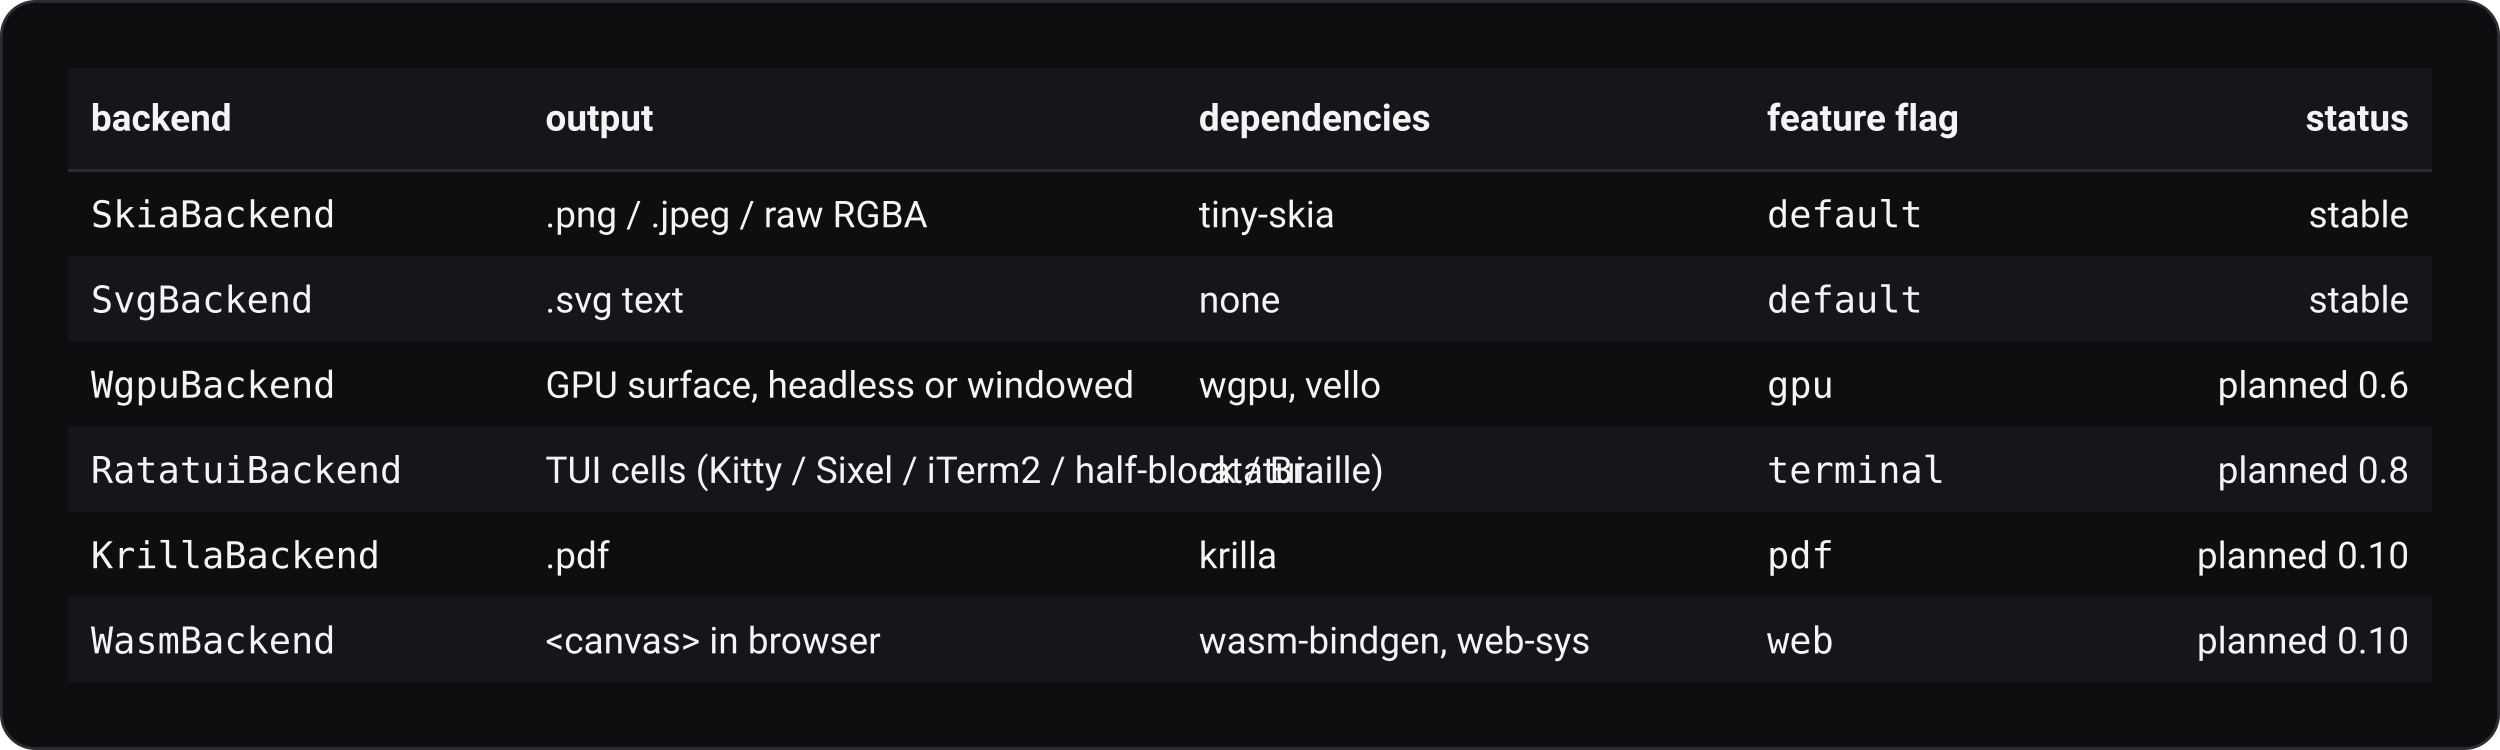
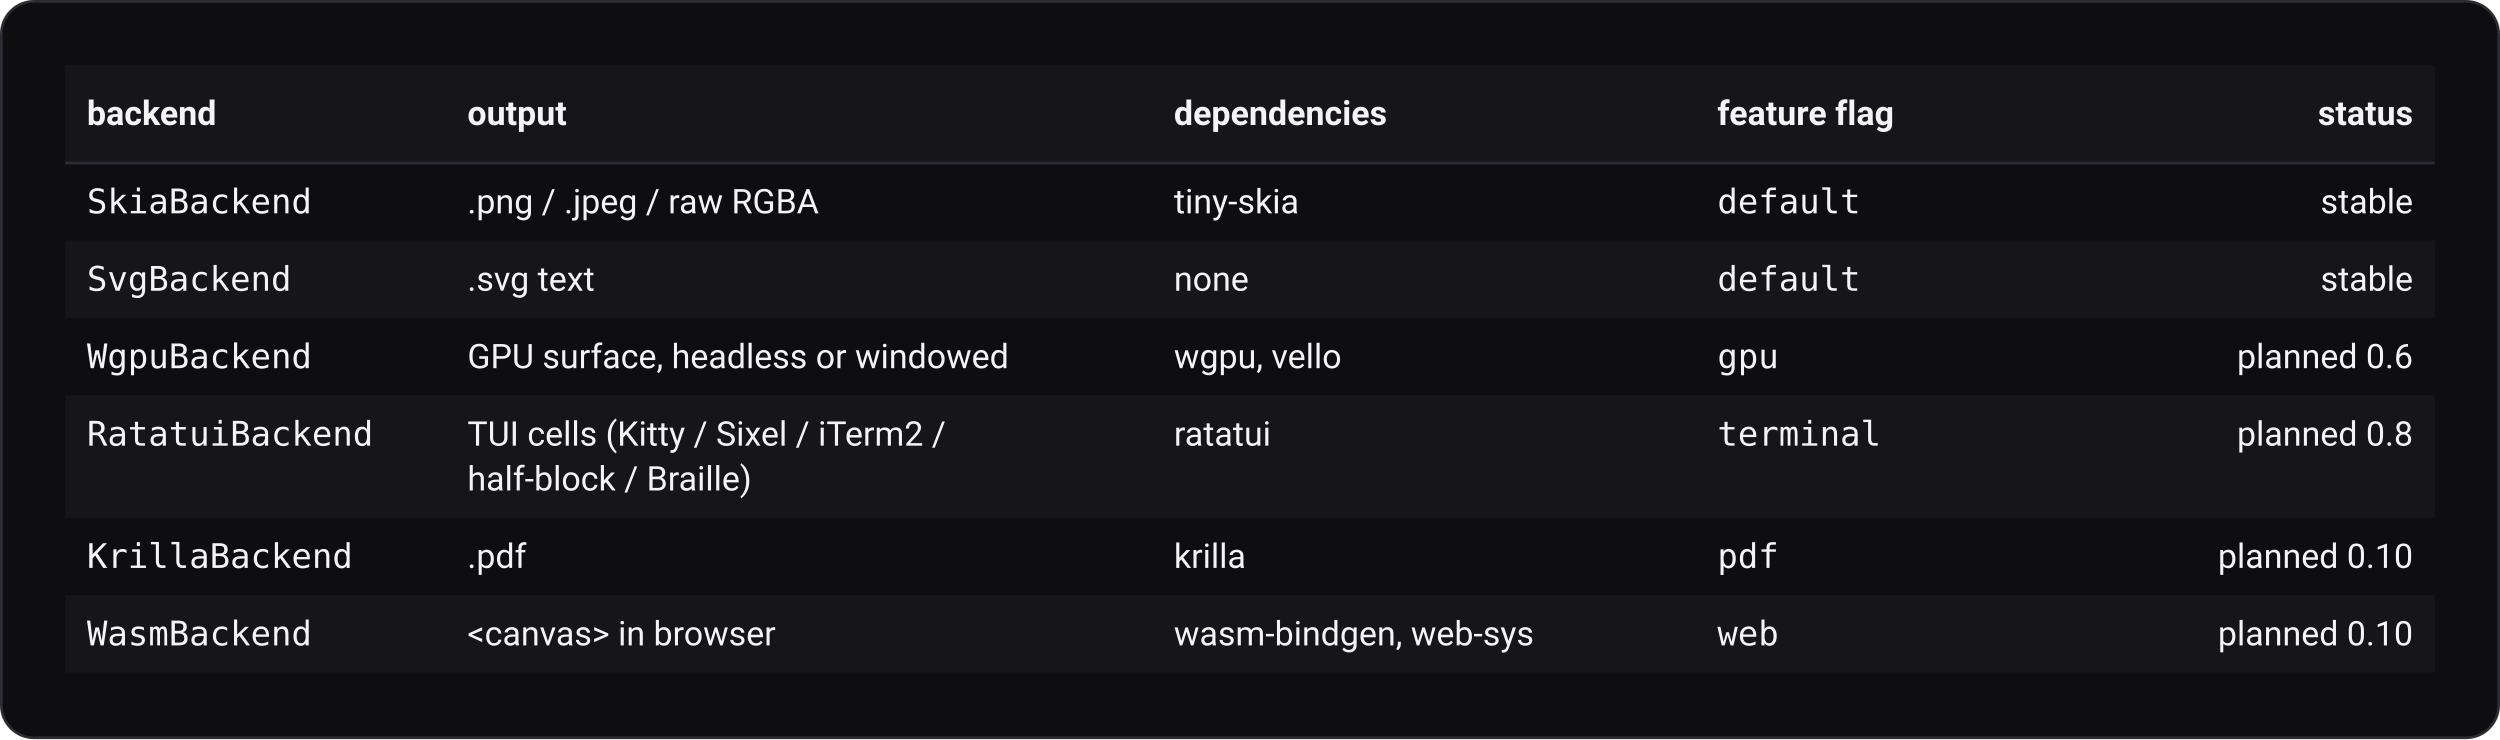
- <svg xmlns="http://www.w3.org/2000/svg" height="auto" aria-label="starsight rendering backends" viewBox="0 0 880 264">
-   <rect width="879" height="263" x=".5" y=".5" fill="#0e0e10" stroke="#2c2c33" rx="12" />
-   <path fill="#16161a" d="M24 24h832v36H24z" />
-   <text x="32" y="46" fill="#f4f4f6" font-family="-apple-system, BlinkMacSystemFont, &quot;Segoe UI&quot;, Roboto, Helvetica, Arial, sans-serif" font-size="13" font-weight="700">backend</text>
-   <text x="192" y="46" fill="#f4f4f6" font-family="-apple-system, BlinkMacSystemFont, &quot;Segoe UI&quot;, Roboto, Helvetica, Arial, sans-serif" font-size="13" font-weight="700">output</text>
-   <text x="422" y="46" fill="#f4f4f6" font-family="-apple-system, BlinkMacSystemFont, &quot;Segoe UI&quot;, Roboto, Helvetica, Arial, sans-serif" font-size="13" font-weight="700">dependencies</text>
-   <text x="622" y="46" fill="#f4f4f6" font-family="-apple-system, BlinkMacSystemFont, &quot;Segoe UI&quot;, Roboto, Helvetica, Arial, sans-serif" font-size="13" font-weight="700">feature flag</text>
-   <text x="848" y="46" fill="#f4f4f6" font-family="-apple-system, BlinkMacSystemFont, &quot;Segoe UI&quot;, Roboto, Helvetica, Arial, sans-serif" font-size="13" font-weight="700" text-anchor="end">status</text>
-   <path stroke="#2c2c33" d="M24 60h832" />
-   <text x="32" y="80" fill="#f4f4f6" font-family="ui-monospace, SFMono-Regular, Menlo, Consolas, monospace" font-size="13">SkiaBackend</text>
-   <text x="192" y="80" fill="#f4f4f6" font-family="-apple-system, BlinkMacSystemFont, &quot;Segoe UI&quot;, Roboto, Helvetica, Arial, sans-serif" font-size="13">.png / .jpeg / raw RGBA</text>
-   <text x="422" y="80" fill="#f4f4f6" font-family="-apple-system, BlinkMacSystemFont, &quot;Segoe UI&quot;, Roboto, Helvetica, Arial, sans-serif" font-size="13">tiny-skia</text>
-   <text x="622" y="80" fill="#f4f4f6" font-family="ui-monospace, SFMono-Regular, Menlo, Consolas, monospace" font-size="13">default</text>
-   <text x="848" y="80" fill="#f4f4f6" font-family="-apple-system, BlinkMacSystemFont, &quot;Segoe UI&quot;, Roboto, Helvetica, Arial, sans-serif" font-size="13" text-anchor="end">stable</text>
-   <path fill="#16161a" d="M24 90h832v30H24z" />
-   <text x="32" y="110" fill="#f4f4f6" font-family="ui-monospace, SFMono-Regular, Menlo, Consolas, monospace" font-size="13">SvgBackend</text>
-   <text x="192" y="110" fill="#f4f4f6" font-family="-apple-system, BlinkMacSystemFont, &quot;Segoe UI&quot;, Roboto, Helvetica, Arial, sans-serif" font-size="13">.svg text</text>
-   <text x="422" y="110" fill="#f4f4f6" font-family="-apple-system, BlinkMacSystemFont, &quot;Segoe UI&quot;, Roboto, Helvetica, Arial, sans-serif" font-size="13">none</text>
-   <text x="622" y="110" fill="#f4f4f6" font-family="ui-monospace, SFMono-Regular, Menlo, Consolas, monospace" font-size="13">default</text>
-   <text x="848" y="110" fill="#f4f4f6" font-family="-apple-system, BlinkMacSystemFont, &quot;Segoe UI&quot;, Roboto, Helvetica, Arial, sans-serif" font-size="13" text-anchor="end">stable</text>
-   <text x="32" y="140" fill="#f4f4f6" font-family="ui-monospace, SFMono-Regular, Menlo, Consolas, monospace" font-size="13">WgpuBackend</text>
-   <text x="192" y="140" fill="#f4f4f6" font-family="-apple-system, BlinkMacSystemFont, &quot;Segoe UI&quot;, Roboto, Helvetica, Arial, sans-serif" font-size="13">GPU surface, headless or windowed</text>
-   <text x="422" y="140" fill="#f4f4f6" font-family="-apple-system, BlinkMacSystemFont, &quot;Segoe UI&quot;, Roboto, Helvetica, Arial, sans-serif" font-size="13">wgpu, vello</text>
-   <text x="622" y="140" fill="#f4f4f6" font-family="ui-monospace, SFMono-Regular, Menlo, Consolas, monospace" font-size="13">gpu</text>
-   <text x="848" y="140" fill="#f4f4f6" font-family="-apple-system, BlinkMacSystemFont, &quot;Segoe UI&quot;, Roboto, Helvetica, Arial, sans-serif" font-size="13" text-anchor="end">planned 0.6</text>
-   <path fill="#16161a" d="M24 150h832v30H24z" />
-   <text x="32" y="170" fill="#f4f4f6" font-family="ui-monospace, SFMono-Regular, Menlo, Consolas, monospace" font-size="13">RatatuiBackend</text>
-   <text x="192" y="170" fill="#f4f4f6" font-family="-apple-system, BlinkMacSystemFont, &quot;Segoe UI&quot;, Roboto, Helvetica, Arial, sans-serif" font-size="13">TUI cells (Kitty / Sixel / iTerm2 / half-block / Braille)</text>
-   <text x="422" y="170" fill="#f4f4f6" font-family="-apple-system, BlinkMacSystemFont, &quot;Segoe UI&quot;, Roboto, Helvetica, Arial, sans-serif" font-size="13">ratatui</text>
-   <text x="622" y="170" fill="#f4f4f6" font-family="ui-monospace, SFMono-Regular, Menlo, Consolas, monospace" font-size="13">terminal</text>
-   <text x="848" y="170" fill="#f4f4f6" font-family="-apple-system, BlinkMacSystemFont, &quot;Segoe UI&quot;, Roboto, Helvetica, Arial, sans-serif" font-size="13" text-anchor="end">planned 0.8</text>
-   <text x="32" y="200" fill="#f4f4f6" font-family="ui-monospace, SFMono-Regular, Menlo, Consolas, monospace" font-size="13">KrillaBackend</text>
-   <text x="192" y="200" fill="#f4f4f6" font-family="-apple-system, BlinkMacSystemFont, &quot;Segoe UI&quot;, Roboto, Helvetica, Arial, sans-serif" font-size="13">.pdf</text>
-   <text x="422" y="200" fill="#f4f4f6" font-family="-apple-system, BlinkMacSystemFont, &quot;Segoe UI&quot;, Roboto, Helvetica, Arial, sans-serif" font-size="13">krilla</text>
-   <text x="622" y="200" fill="#f4f4f6" font-family="ui-monospace, SFMono-Regular, Menlo, Consolas, monospace" font-size="13">pdf</text>
-   <text x="848" y="200" fill="#f4f4f6" font-family="-apple-system, BlinkMacSystemFont, &quot;Segoe UI&quot;, Roboto, Helvetica, Arial, sans-serif" font-size="13" text-anchor="end">planned 0.10</text>
-   <path fill="#16161a" d="M24 210h832v30H24z" />
-   <text x="32" y="230" fill="#f4f4f6" font-family="ui-monospace, SFMono-Regular, Menlo, Consolas, monospace" font-size="13">WasmBackend</text>
-   <text x="192" y="230" fill="#f4f4f6" font-family="-apple-system, BlinkMacSystemFont, &quot;Segoe UI&quot;, Roboto, Helvetica, Arial, sans-serif" font-size="13">&lt;canvas&gt; in browser</text>
-   <text x="422" y="230" fill="#f4f4f6" font-family="-apple-system, BlinkMacSystemFont, &quot;Segoe UI&quot;, Roboto, Helvetica, Arial, sans-serif" font-size="13">wasm-bindgen, web-sys</text>
-   <text x="622" y="230" fill="#f4f4f6" font-family="ui-monospace, SFMono-Regular, Menlo, Consolas, monospace" font-size="13">web</text>
-   <text x="848" y="230" fill="#f4f4f6" font-family="-apple-system, BlinkMacSystemFont, &quot;Segoe UI&quot;, Roboto, Helvetica, Arial, sans-serif" font-size="13" text-anchor="end">planned 0.10</text>
+ <svg xmlns="http://www.w3.org/2000/svg" viewBox="0 0 920 272" width="100%" height="auto" role="img" aria-label="starsight rendering backends" preserveAspectRatio="xMidYMid meet">
+   <rect x="0.5" y="0.5" width="919" height="271" rx="12" fill="#0e0e10" stroke="#2c2c33" stroke-width="1" />
+   <rect x="24" y="24" width="872" height="36" fill="#16161a" />
+   <text x="32" y="46" font-family="-apple-system, BlinkMacSystemFont, &quot;Segoe UI&quot;, Roboto, Helvetica, Arial, sans-serif" font-weight="700" font-size="12.5" fill="#f4f4f6" text-anchor="start">backend</text>
+   <text x="172" y="46" font-family="-apple-system, BlinkMacSystemFont, &quot;Segoe UI&quot;, Roboto, Helvetica, Arial, sans-serif" font-weight="700" font-size="12.5" fill="#f4f4f6" text-anchor="start">output</text>
+   <text x="432" y="46" font-family="-apple-system, BlinkMacSystemFont, &quot;Segoe UI&quot;, Roboto, Helvetica, Arial, sans-serif" font-weight="700" font-size="12.5" fill="#f4f4f6" text-anchor="start">dependencies</text>
+   <text x="632" y="46" font-family="-apple-system, BlinkMacSystemFont, &quot;Segoe UI&quot;, Roboto, Helvetica, Arial, sans-serif" font-weight="700" font-size="12.5" fill="#f4f4f6" text-anchor="start">feature flag</text>
+   <text x="888" y="46" font-family="-apple-system, BlinkMacSystemFont, &quot;Segoe UI&quot;, Roboto, Helvetica, Arial, sans-serif" font-weight="700" font-size="12.5" fill="#f4f4f6" text-anchor="end">status</text>
+   <line x1="24" y1="60" x2="896" y2="60" stroke="#2c2c33" stroke-width="1" />
+   <text x="32" y="78.5" font-family="ui-monospace, SFMono-Regular, Menlo, Consolas, monospace" font-size="12.5" fill="#f4f4f6" text-anchor="start">SkiaBackend</text>
+   <text x="172" y="78.5" font-family="-apple-system, BlinkMacSystemFont, &quot;Segoe UI&quot;, Roboto, Helvetica, Arial, sans-serif" font-size="12.5" fill="#f4f4f6" text-anchor="start">.png / .jpeg / raw RGBA</text>
+   <text x="432" y="78.5" font-family="-apple-system, BlinkMacSystemFont, &quot;Segoe UI&quot;, Roboto, Helvetica, Arial, sans-serif" font-size="12.5" fill="#f4f4f6" text-anchor="start">tiny-skia</text>
+   <text x="632" y="78.5" font-family="ui-monospace, SFMono-Regular, Menlo, Consolas, monospace" font-size="12.5" fill="#f4f4f6" text-anchor="start">default</text>
+   <text x="888" y="78.5" font-family="-apple-system, BlinkMacSystemFont, &quot;Segoe UI&quot;, Roboto, Helvetica, Arial, sans-serif" font-size="12.5" fill="#f4f4f6" text-anchor="end">stable</text>
+   <rect x="24" y="88.5" width="872" height="28.5" fill="#16161a" />
+   <text x="32" y="107.0" font-family="ui-monospace, SFMono-Regular, Menlo, Consolas, monospace" font-size="12.5" fill="#f4f4f6" text-anchor="start">SvgBackend</text>
+   <text x="172" y="107.0" font-family="-apple-system, BlinkMacSystemFont, &quot;Segoe UI&quot;, Roboto, Helvetica, Arial, sans-serif" font-size="12.5" fill="#f4f4f6" text-anchor="start">.svg text</text>
+   <text x="432" y="107.0" font-family="-apple-system, BlinkMacSystemFont, &quot;Segoe UI&quot;, Roboto, Helvetica, Arial, sans-serif" font-size="12.5" fill="#f4f4f6" text-anchor="start">none</text>
+   <text x="632" y="107.0" font-family="ui-monospace, SFMono-Regular, Menlo, Consolas, monospace" font-size="12.5" fill="#f4f4f6" text-anchor="start">default</text>
+   <text x="888" y="107.0" font-family="-apple-system, BlinkMacSystemFont, &quot;Segoe UI&quot;, Roboto, Helvetica, Arial, sans-serif" font-size="12.5" fill="#f4f4f6" text-anchor="end">stable</text>
+   <text x="32" y="135.5" font-family="ui-monospace, SFMono-Regular, Menlo, Consolas, monospace" font-size="12.5" fill="#f4f4f6" text-anchor="start">WgpuBackend</text>
+   <text x="172" y="135.5" font-family="-apple-system, BlinkMacSystemFont, &quot;Segoe UI&quot;, Roboto, Helvetica, Arial, sans-serif" font-size="12.5" fill="#f4f4f6" text-anchor="start">GPU surface, headless or windowed</text>
+   <text x="432" y="135.5" font-family="-apple-system, BlinkMacSystemFont, &quot;Segoe UI&quot;, Roboto, Helvetica, Arial, sans-serif" font-size="12.5" fill="#f4f4f6" text-anchor="start">wgpu, vello</text>
+   <text x="632" y="135.5" font-family="ui-monospace, SFMono-Regular, Menlo, Consolas, monospace" font-size="12.5" fill="#f4f4f6" text-anchor="start">gpu</text>
+   <text x="888" y="135.5" font-family="-apple-system, BlinkMacSystemFont, &quot;Segoe UI&quot;, Roboto, Helvetica, Arial, sans-serif" font-size="12.5" fill="#f4f4f6" text-anchor="end">planned 0.6</text>
+   <rect x="24" y="145.5" width="872" height="45.0" fill="#16161a" />
+   <text x="32" y="164.0" font-family="ui-monospace, SFMono-Regular, Menlo, Consolas, monospace" font-size="12.5" fill="#f4f4f6" text-anchor="start">RatatuiBackend</text>
+   <text x="172" y="164.0" font-family="-apple-system, BlinkMacSystemFont, &quot;Segoe UI&quot;, Roboto, Helvetica, Arial, sans-serif" font-size="12.5" fill="#f4f4f6" text-anchor="start">TUI cells (Kitty / Sixel / iTerm2 /<tspan x="172" dy="16.5">half-block / Braille)</tspan>
+   </text>
+   <text x="432" y="164.0" font-family="-apple-system, BlinkMacSystemFont, &quot;Segoe UI&quot;, Roboto, Helvetica, Arial, sans-serif" font-size="12.5" fill="#f4f4f6" text-anchor="start">ratatui</text>
+   <text x="632" y="164.0" font-family="ui-monospace, SFMono-Regular, Menlo, Consolas, monospace" font-size="12.5" fill="#f4f4f6" text-anchor="start">terminal</text>
+   <text x="888" y="164.0" font-family="-apple-system, BlinkMacSystemFont, &quot;Segoe UI&quot;, Roboto, Helvetica, Arial, sans-serif" font-size="12.5" fill="#f4f4f6" text-anchor="end">planned 0.8</text>
+   <text x="32" y="209.0" font-family="ui-monospace, SFMono-Regular, Menlo, Consolas, monospace" font-size="12.5" fill="#f4f4f6" text-anchor="start">KrillaBackend</text>
+   <text x="172" y="209.0" font-family="-apple-system, BlinkMacSystemFont, &quot;Segoe UI&quot;, Roboto, Helvetica, Arial, sans-serif" font-size="12.5" fill="#f4f4f6" text-anchor="start">.pdf</text>
+   <text x="432" y="209.0" font-family="-apple-system, BlinkMacSystemFont, &quot;Segoe UI&quot;, Roboto, Helvetica, Arial, sans-serif" font-size="12.5" fill="#f4f4f6" text-anchor="start">krilla</text>
+   <text x="632" y="209.0" font-family="ui-monospace, SFMono-Regular, Menlo, Consolas, monospace" font-size="12.5" fill="#f4f4f6" text-anchor="start">pdf</text>
+   <text x="888" y="209.0" font-family="-apple-system, BlinkMacSystemFont, &quot;Segoe UI&quot;, Roboto, Helvetica, Arial, sans-serif" font-size="12.5" fill="#f4f4f6" text-anchor="end">planned 0.10</text>
+   <rect x="24" y="219.0" width="872" height="28.5" fill="#16161a" />
+   <text x="32" y="237.5" font-family="ui-monospace, SFMono-Regular, Menlo, Consolas, monospace" font-size="12.5" fill="#f4f4f6" text-anchor="start">WasmBackend</text>
+   <text x="172" y="237.5" font-family="-apple-system, BlinkMacSystemFont, &quot;Segoe UI&quot;, Roboto, Helvetica, Arial, sans-serif" font-size="12.5" fill="#f4f4f6" text-anchor="start">&lt;canvas&gt; in browser</text>
+   <text x="432" y="237.5" font-family="-apple-system, BlinkMacSystemFont, &quot;Segoe UI&quot;, Roboto, Helvetica, Arial, sans-serif" font-size="12.5" fill="#f4f4f6" text-anchor="start">wasm-bindgen, web-sys</text>
+   <text x="632" y="237.5" font-family="ui-monospace, SFMono-Regular, Menlo, Consolas, monospace" font-size="12.5" fill="#f4f4f6" text-anchor="start">web</text>
+   <text x="888" y="237.5" font-family="-apple-system, BlinkMacSystemFont, &quot;Segoe UI&quot;, Roboto, Helvetica, Arial, sans-serif" font-size="12.5" fill="#f4f4f6" text-anchor="end">planned 0.10</text>
</svg>
